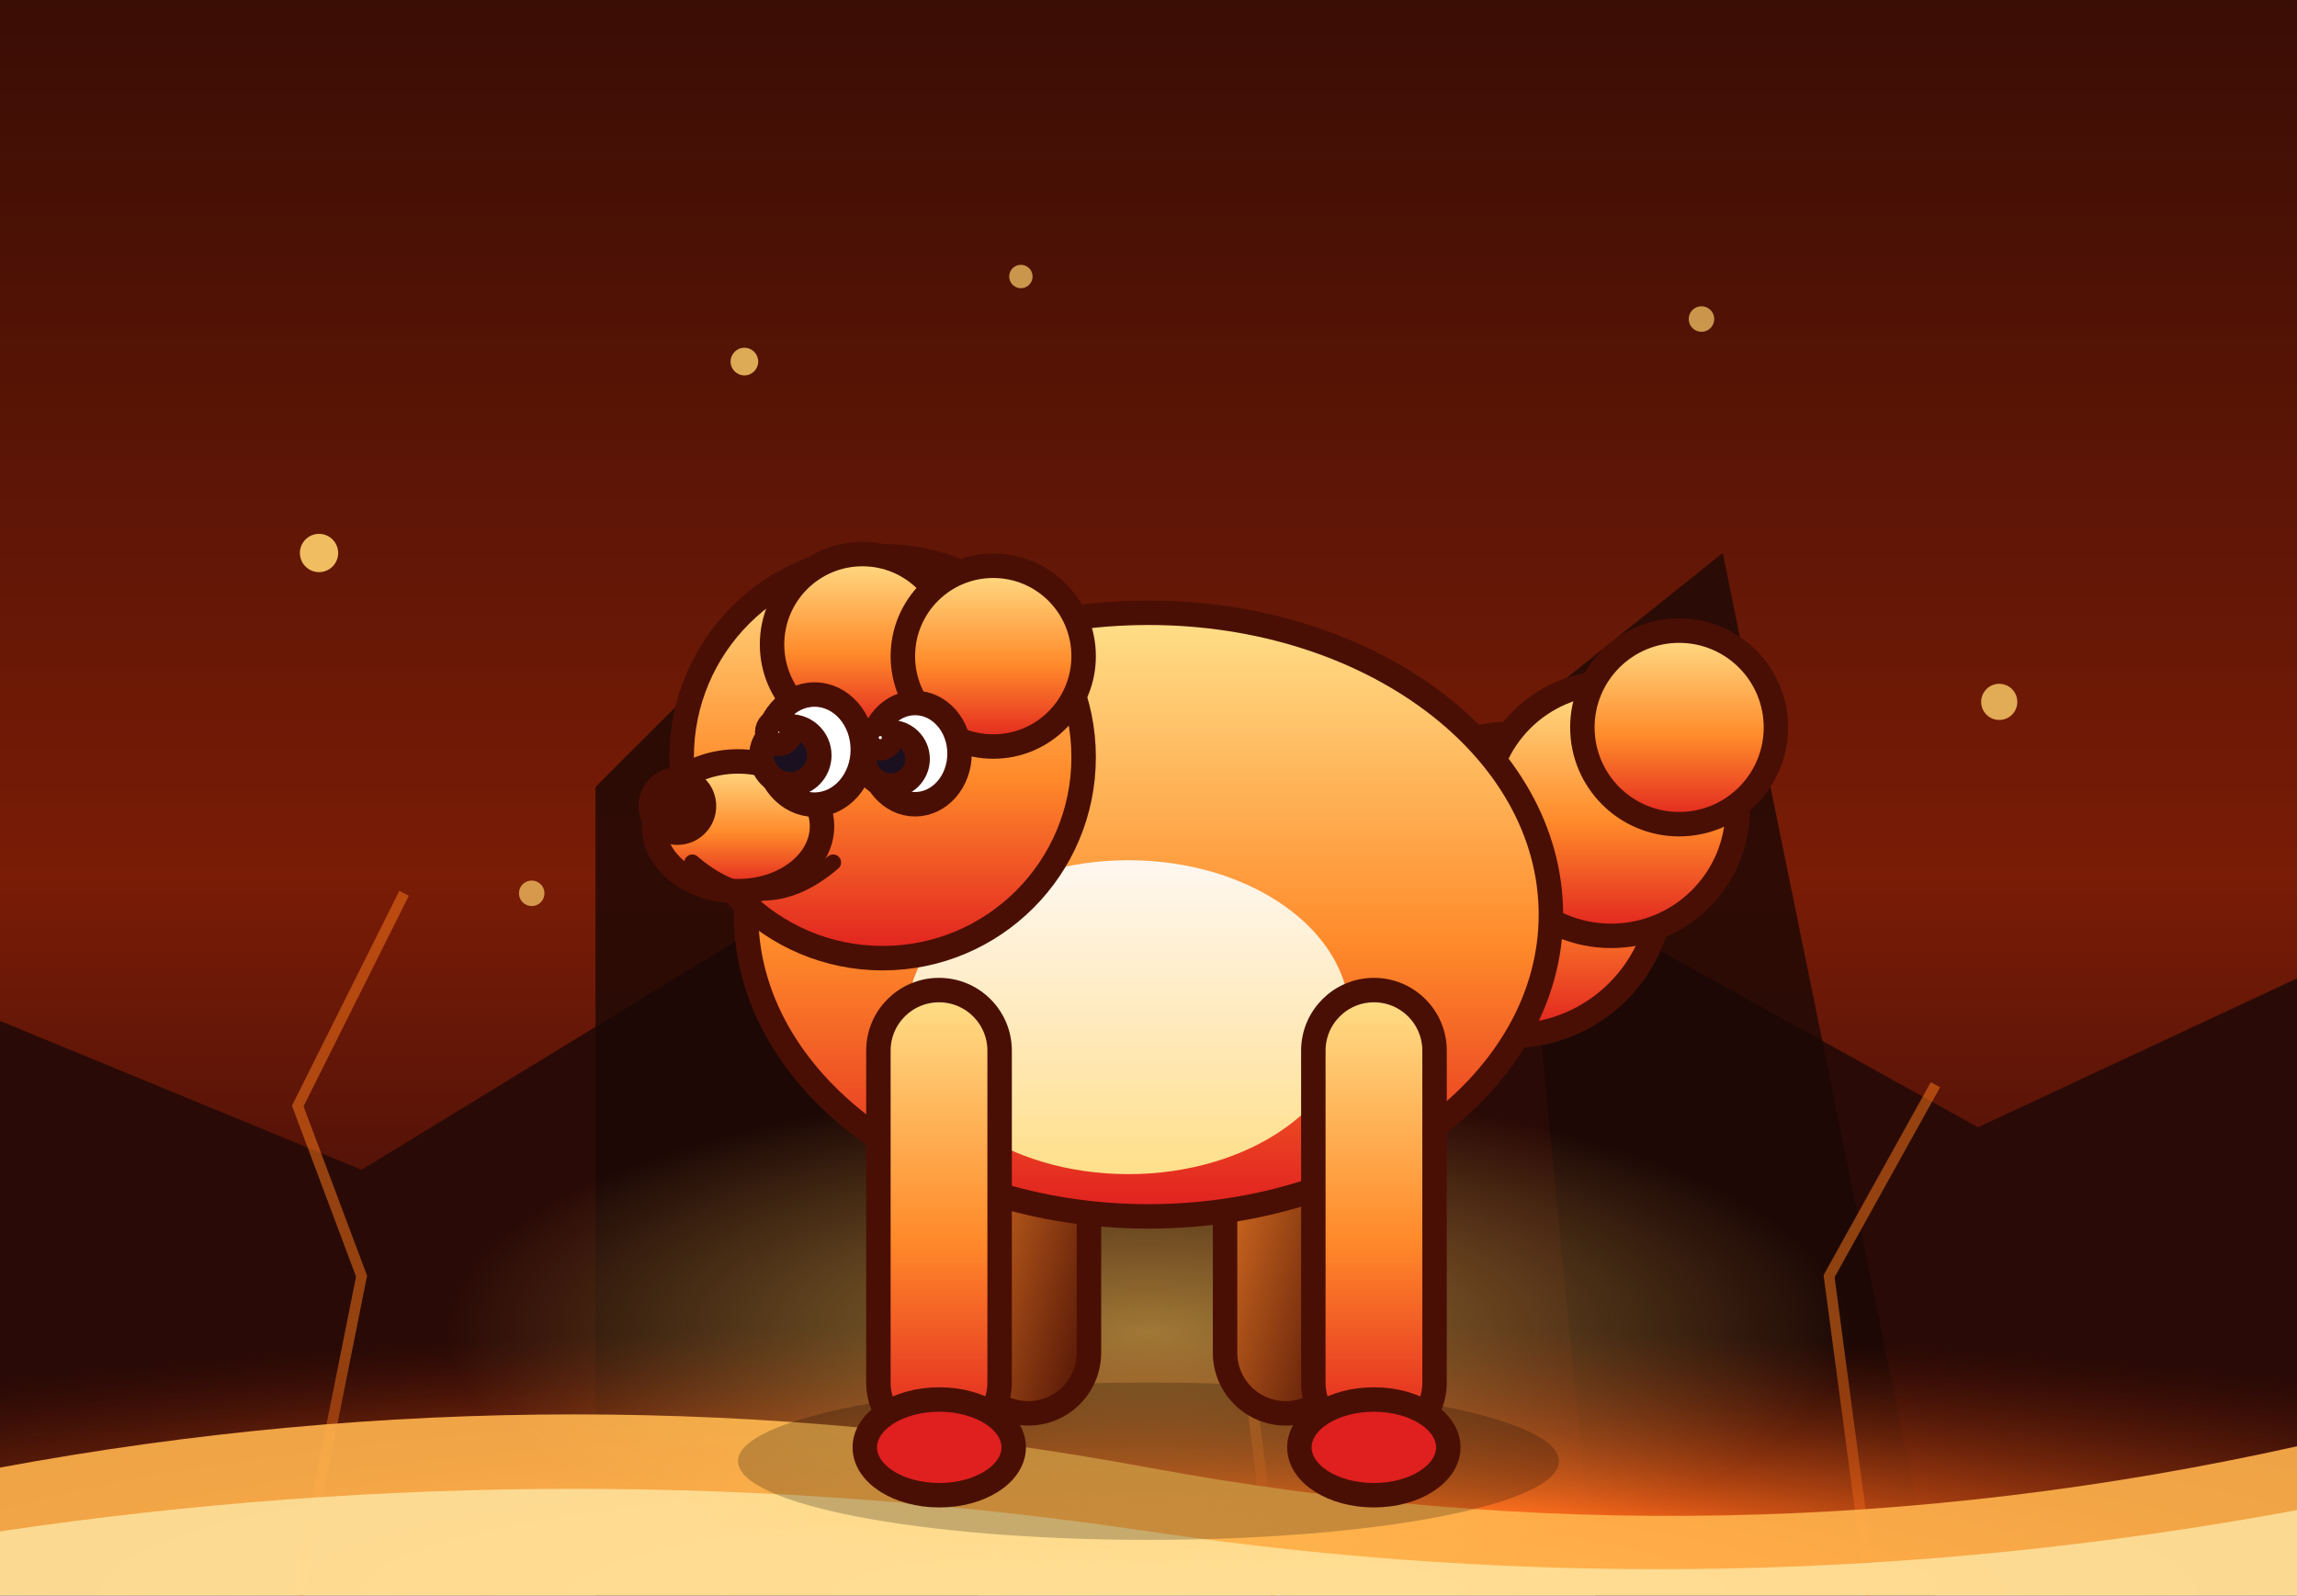
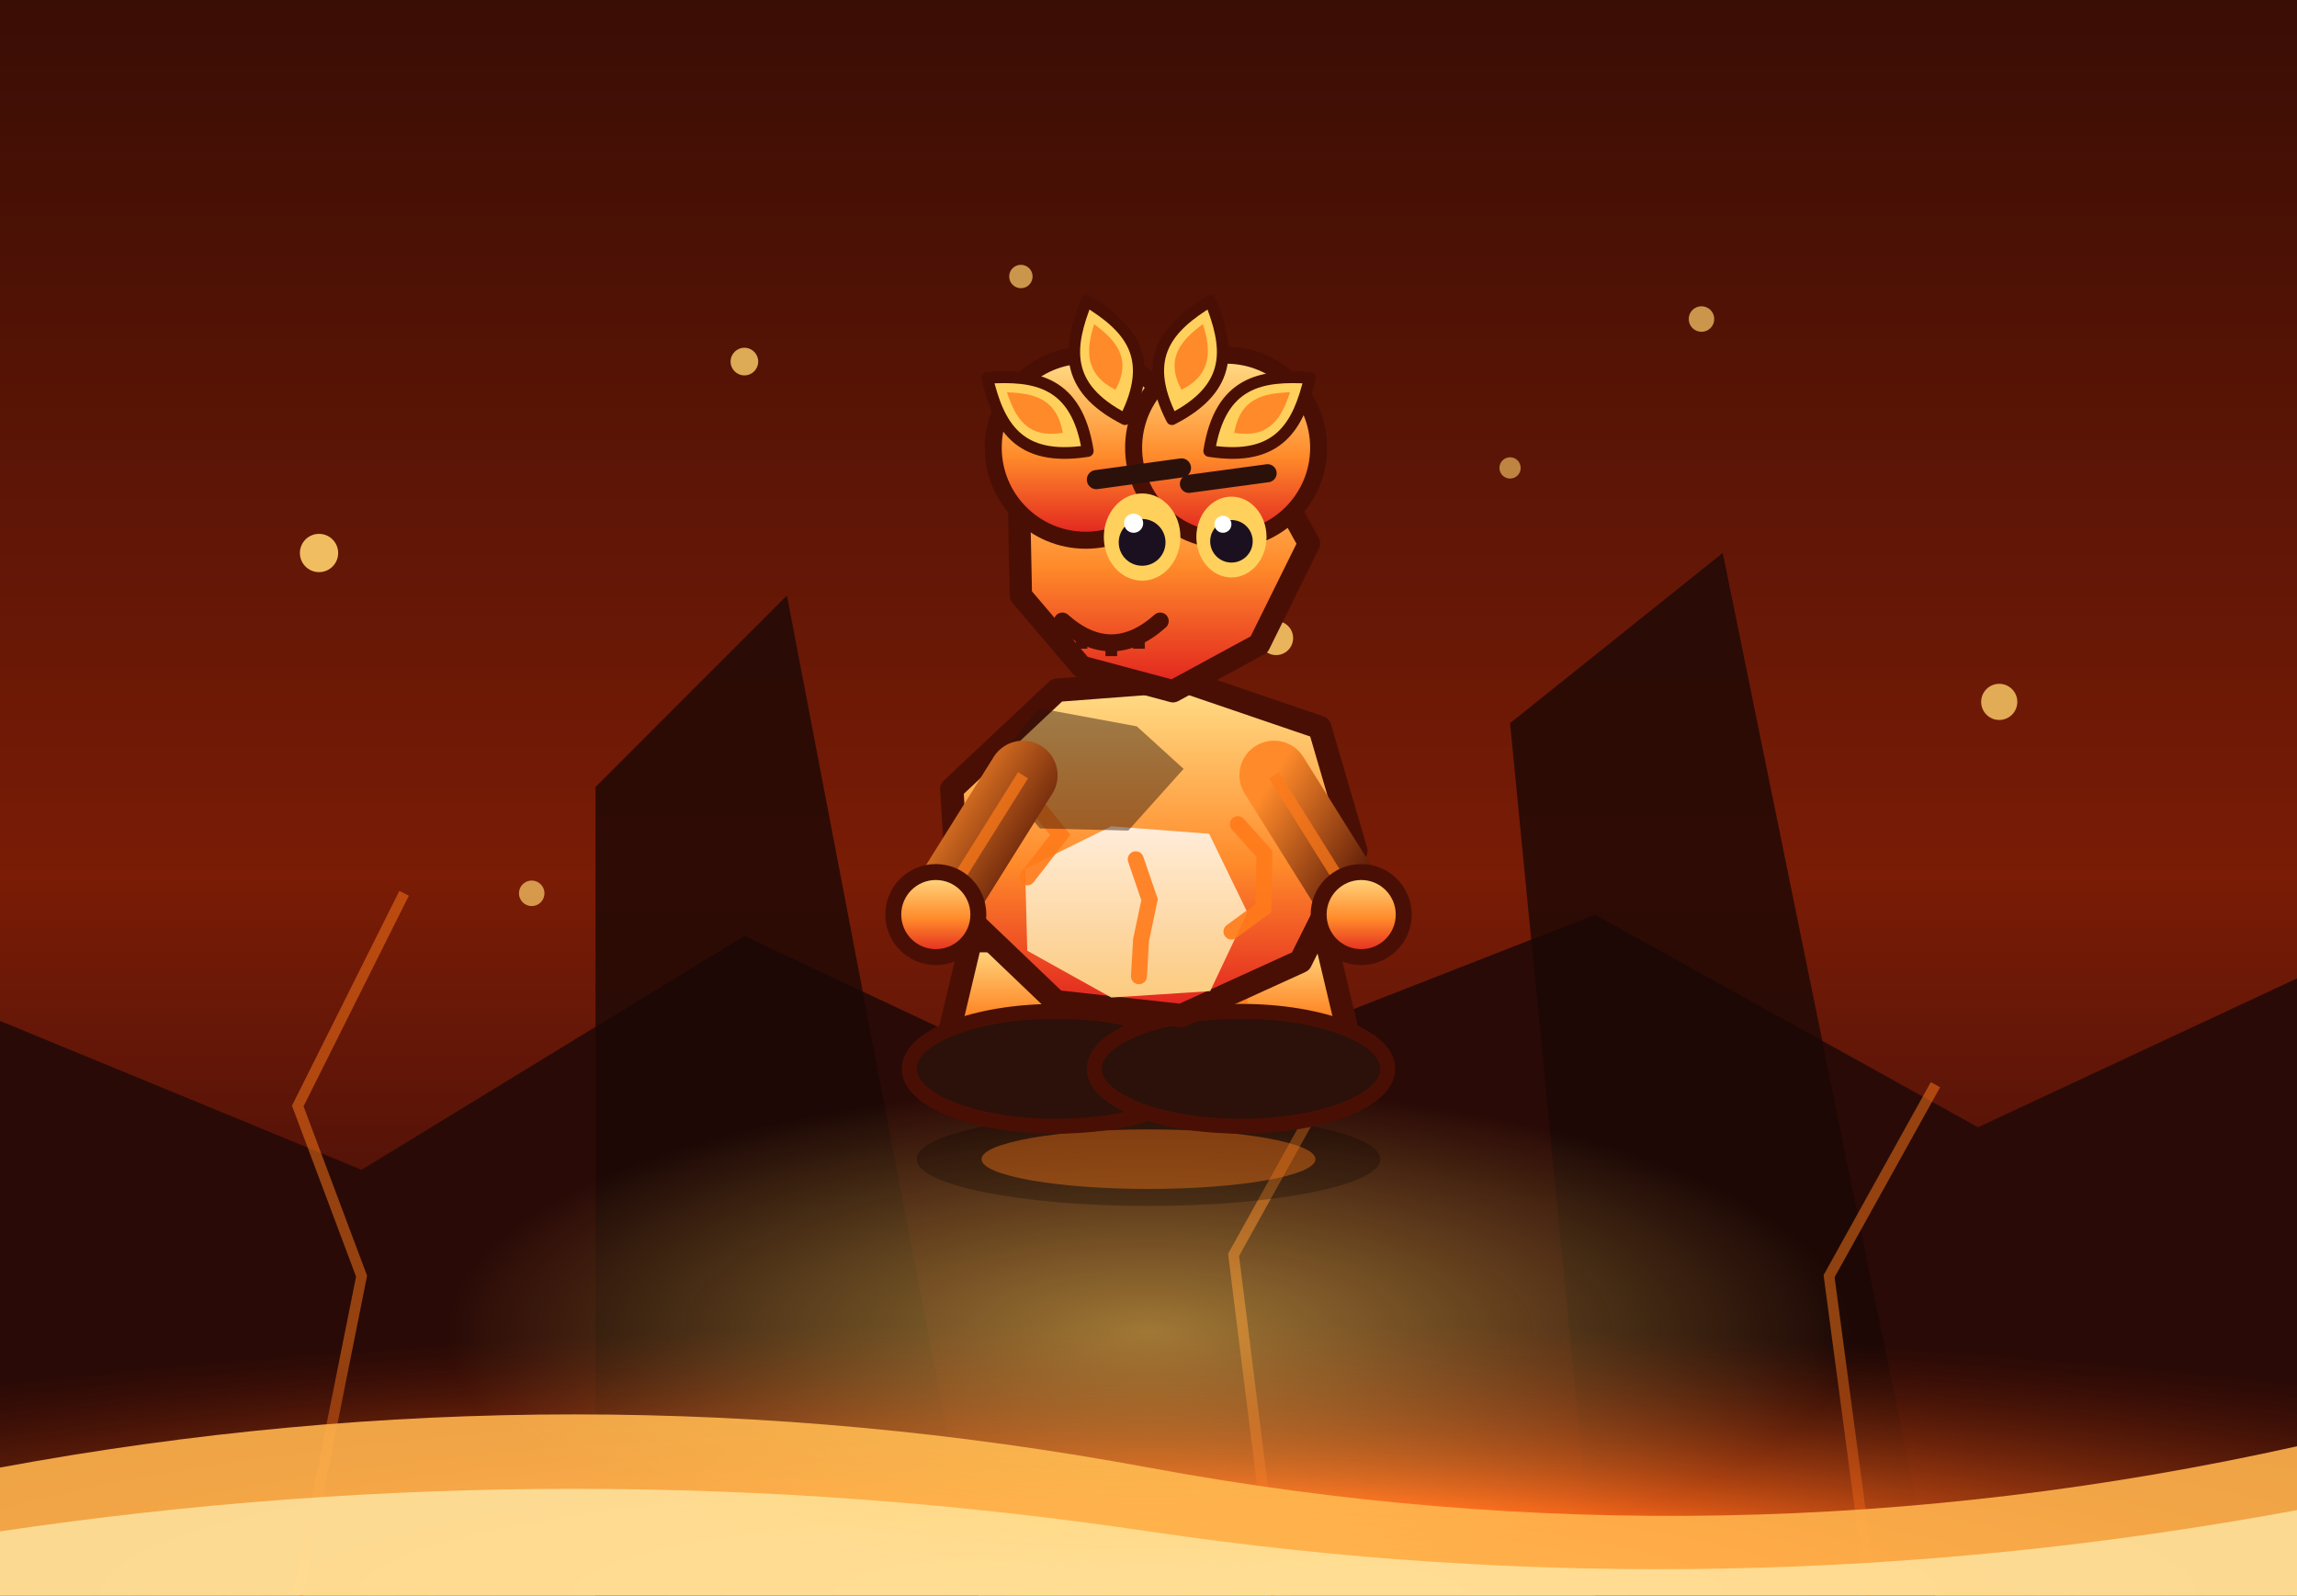
<svg xmlns="http://www.w3.org/2000/svg" viewBox="0 0 216 150">
  <defs>
    <linearGradient id="bodyS1_023" x1="0" y1="0" x2="0" y2="1">
      <stop offset="0%" stop-color="#ffe08a" />
      <stop offset="55%" stop-color="#ff8a2a" />
      <stop offset="100%" stop-color="#e01f1f" />
    </linearGradient>
    <linearGradient id="body2S1_023" x1="0" y1="0" x2="1" y2="1">
      <stop offset="0%" stop-color="#ff8a2a" />
      <stop offset="100%" stop-color="#4a0f04" />
    </linearGradient>
    <linearGradient id="bellyS1_023" x1="0" y1="0" x2="0" y2="1">
      <stop offset="0%" stop-color="#ffffff" stop-opacity=".92" />
      <stop offset="100%" stop-color="#ffe08a" />
    </linearGradient>
+     <linearGradient id="voidS1_023" x1="0" y1="0" x2="0.3" y2="1">
+       <stop offset="0%" stop-color="#4c2a86" />
+       <stop offset="55%" stop-color="#2a1352" />
+       <stop offset="100%" stop-color="#100628" />
+     </linearGradient>
+     <linearGradient id="metalS1_023" x1="0" y1="0" x2="0" y2="1">
+       <stop offset="0%" stop-color="#c9d2e6" />
+       <stop offset="45%" stop-color="#7d879f" />
+       <stop offset="100%" stop-color="#333a4d" />
+     </linearGradient>
+     <linearGradient id="woodS1_023" x1="0" y1="0" x2="1" y2="1">
+       <stop offset="0%" stop-color="#9a6d3a" />
+       <stop offset="100%" stop-color="#4a3016" />
+     </linearGradient>
    <radialGradient id="stageS1_023" cx="50%" cy="62%" r="55%">
      <stop offset="0%" stop-color="#ffd15c" stop-opacity=".55" />
      <stop offset="70%" stop-color="#ffd15c" stop-opacity="0" />
    </radialGradient>
    <radialGradient id="orbS1_023" cx="42%" cy="38%" r="65%">
      <stop offset="0%" stop-color="#ffffff" stop-opacity=".95" />
      <stop offset="45%" stop-color="#ffe08a" />
      <stop offset="100%" stop-color="#e01f1f" />
    </radialGradient>
+     <radialGradient id="haloS1_023" cx="50%" cy="50%" r="50%">
+       <stop offset="60%" stop-color="#ffd15c" stop-opacity="0" />
+       <stop offset="100%" stop-color="#ffd15c" stop-opacity=".5" />
+     </radialGradient>
+     <linearGradient id="rimS1_023" x1="0" y1="0" x2="1" y2="1">
+       <stop offset="0%" stop-color="#ff9bf5" />
+       <stop offset="100%" stop-color="#ffd15c" stop-opacity=".2" />
+     </linearGradient>
  </defs>
  <defs>
    <linearGradient id="skyS1_023" x1="0" y1="0" x2="0" y2="1">
      <stop offset="0%" stop-color="#3a0d05" />
      <stop offset="55%" stop-color="#7a1c06" />
      <stop offset="100%" stop-color="#20060a" />
    </linearGradient>
    <radialGradient id="lavaS1_023" cx="50%" cy="100%" r="80%">
      <stop offset="0%" stop-color="#ffd15c" />
      <stop offset="35%" stop-color="#ff6a1a" />
      <stop offset="100%" stop-color="#7a1c06" stop-opacity="0" />
    </radialGradient>
  </defs>
  <rect x="0" y="0" width="216" height="150" fill="url(#skyS1_023)" />
  <path d="M0,150 L0,96 L34,110 L70,88 L104,104 L150,86 L186,106 L216,92 L216,150 Z" fill="#2a0a06" />
  <path d="M56,150 L56,74 L74,56 L92,150 Z M150,150 L142,68 L162,52 L182,150 Z" fill="#1c0705" opacity=".8" />
  <g stroke="#ff7a1a" stroke-width="1" opacity=".5" fill="none">
    <path d="M28,150 L34,120 L28,104 L38,84" />
    <path d="M120,150 L116,118 L126,100" />
    <path d="M176,150 L172,120 L182,102" />
  </g>
  <rect x="0" y="118" width="216" height="32" fill="url(#lavaS1_023)" />
  <path d="M0,150 L0,138 Q54,128 108,138 T216,136 L216,150 Z" fill="#ffb24d" opacity=".9" />
  <path d="M0,150 L0,144 Q54,136 108,144 T216,142 L216,150 Z" fill="#fff0b0" opacity=".7" />
  <circle cx="30" cy="52" r="1.8" fill="#ffcf6a" opacity="0.9" />
  <circle cx="70" cy="34" r="1.3" fill="#ffcf6a" opacity="0.8" />
  <circle cx="120" cy="60" r="1.6" fill="#ffcf6a" opacity="0.85" />
  <circle cx="160" cy="30" r="1.2" fill="#ffcf6a" opacity="0.7" />
  <circle cx="188" cy="66" r="1.7" fill="#ffcf6a" opacity="0.8" />
  <circle cx="50" cy="84" r="1.2" fill="#ffcf6a" opacity="0.7" />
  <circle cx="96" cy="26" r="1.1" fill="#ffcf6a" opacity="0.7" />
+   <circle cx="142" cy="44" r="1.0" fill="#ffcf6a" opacity="0.6" />
  <ellipse cx="108" cy="118" rx="86" ry="30" fill="url(#stageS1_023)" />
-   <ellipse cx="108" cy="137.4" rx="38.6" ry="7.4" fill="#000" opacity=".22" />
-   <g stroke="#4a0f04" stroke-width="2.3" stroke-linejoin="round" stroke-linecap="round">
-     <rect x="91.0" y="91.7" width="11.4" height="41.2" rx="5.7" fill="url(#body2S1_023)" />
-     <rect x="115.2" y="91.7" width="11.4" height="41.2" rx="5.7" fill="url(#body2S1_023)" />
-     <circle cx="142.1" cy="83.2" r="14.2" fill="url(#bodyS1_023)" />
-     <circle cx="151.5" cy="76.1" r="11.9" fill="url(#bodyS1_023)" />
-     <circle cx="157.9" cy="68.4" r="9.1" fill="url(#bodyS1_023)" />
-     <ellipse cx="108" cy="86" rx="37.84" ry="28.38" fill="url(#bodyS1_023)" />
-     <ellipse cx="106.108" cy="95.649" rx="20.812" ry="14.758" fill="url(#bellyS1_023)" stroke="none" />
-     <rect x="82.6" y="93.1" width="11.4" height="42.6" rx="5.7" fill="url(#bodyS1_023)" />
-     <ellipse cx="88.323" cy="136.1" rx="7.0" ry="4.5" fill="#e01f1f" />
-     <rect x="123.5" y="93.1" width="11.4" height="42.6" rx="5.7" fill="url(#bodyS1_023)" />
-     <ellipse cx="129.19" cy="136.1" rx="7.0" ry="4.5" fill="#e01f1f" />
-     <circle cx="83.0" cy="71.2" r="18.9" fill="url(#bodyS1_023)" />
-     <circle cx="81.1" cy="60.6" r="8.5" fill="url(#bodyS1_023)" />
-     <circle cx="93.4" cy="61.7" r="8.5" fill="url(#bodyS1_023)" />
-     <ellipse cx="69.4" cy="77.7" rx="7.9" ry="6.1" fill="url(#bodyS1_023)" />
-     <circle cx="63.7" cy="75.8" r="2.5" fill="#4a0f04" />
-     <ellipse cx="76.593" cy="70.486" rx="4.541" ry="5.177" fill="#ffffff" />
-     <circle cx="74.322" cy="71.03" r="2.724" fill="#1a1020" />
-     <circle cx="73.233" cy="68.851" r="1.09" fill="#fff" />
-     <ellipse cx="86.053" cy="70.864" rx="4.178" ry="4.762" fill="#ffffff" />
-     <circle cx="83.782" cy="71.365" r="2.507" fill="#1a1020" />
-     <circle cx="82.78" cy="69.36" r="1.003" fill="#fff" />
-     <path d="M65.1,81.1 q6.622,5.676 13.244,0" fill="none" stroke="#4a0f04" stroke-width="1.5" />
+   <ellipse cx="108.0" cy="109.0" rx="21.8" ry="4.4" fill="#000" opacity=".26" />
+   <ellipse cx="108.0" cy="109.0" rx="15.7" ry="2.8" fill="#ff7a1a" opacity=".4" />
+   <path d="M91.3,88.5 L107.3,88.5 L109.2,96.9 L111.7,100.5 L86.8,100.5 L89.3,96.9 Z" fill="url(#bodyS1_023)" stroke="#4a0f04" stroke-width="2.1" stroke-linejoin="round" />
+   <line x1="99.3" y1="91.5" x2="99.3" y2="98.1" stroke="#ff7a1a" stroke-width="1.2" opacity=".8" />
+   <ellipse cx="99.3" cy="100.5" rx="13.8" ry="5.4" fill="#2b1109" stroke="#4a0f04" stroke-width="1.4" />
+   <path d="M108.7,88.5 L124.7,88.5 L126.7,96.9 L129.2,100.5 L104.3,100.5 L106.8,96.9 Z" fill="url(#bodyS1_023)" stroke="#4a0f04" stroke-width="2.1" stroke-linejoin="round" />
+   <line x1="116.7" y1="91.5" x2="116.7" y2="98.1" stroke="#ff7a1a" stroke-width="1.2" opacity=".8" />
+   <ellipse cx="116.7" cy="100.5" rx="13.8" ry="5.4" fill="#2b1109" stroke="#4a0f04" stroke-width="1.4" />
+   <path d="M127.5,80.0 L122.3,90.4 L111.1,95.5 L99.3,94.2 L90.2,85.5 L89.5,74.2 L99.4,64.9 L111.2,64.0 L124.1,68.4 Z" fill="url(#bodyS1_023)" stroke="#4a0f04" stroke-width="2.2" stroke-linejoin="round" />
+   <path d="M117.3,85.8 L113.8,93.2 L104.5,93.8 L96.6,89.4 L96.4,81.7 L104.5,77.7 L113.7,78.4 Z" fill="url(#bellyS1_023)" opacity=".88" />
+   <path d="M98.4,73.0 L97.1,75.3 L99.7,78.5 L96.6,82.5" fill="none" stroke="#ff7a1a" stroke-width="1.5" stroke-linecap="round" opacity=".9" />
+   <path d="M106.8,80.8 L108.1,84.6 L107.3,88.4 L107.1,91.8" fill="none" stroke="#ff7a1a" stroke-width="1.5" stroke-linecap="round" opacity=".9" />
+   <path d="M116.4,77.5 L118.9,80.3 L118.8,85.4 L115.8,87.6" fill="none" stroke="#ff7a1a" stroke-width="1.5" stroke-linecap="round" opacity=".9" />
+   <path d="M111.3,72.3 L106.1,78.1 L97.8,77.9 L93.0,72.3 L97.7,66.6 L106.9,68.3 Z" fill="#2b1109" opacity=".45" />
+   <path d="M96.2,72.9 L88.0,86.0" stroke="url(#body2S1_023)" stroke-width="6.5" stroke-linecap="round" />
+   <path d="M96.2,72.9 L88.0,86.0" stroke="#ff7a1a" stroke-width="1.1" opacity=".7" />
+   <path d="M119.8,72.9 L128.0,86.0" stroke="url(#body2S1_023)" stroke-width="6.5" stroke-linecap="round" />
+   <path d="M119.8,72.9 L128.0,86.0" stroke="#ff7a1a" stroke-width="1.1" opacity=".7" />
+   <circle cx="88.0" cy="86.0" r="4.0" fill="url(#bodyS1_023)" stroke="#4a0f04" stroke-width="1.5" />
+   <circle cx="128.0" cy="86.0" r="4.0" fill="url(#bodyS1_023)" stroke="#4a0f04" stroke-width="1.5" />
+   <path d="M123.1,51.1 L118.4,60.6 L110.3,65.0 L101.7,62.7 L96.0,56.0 L95.8,46.2 L101.7,40.1 L110.6,39.0 L118.1,42.1 Z" fill="url(#bodyS1_023)" stroke="#4a0f04" stroke-width="2.1" stroke-linejoin="round" />
+   <path d="M94.7,46.6 L115.0,39.1 L121.7,47.5 Z" fill="#2b1109" opacity=".55" />
+   <circle cx="102.1" cy="42.1" r="8.7" fill="url(#bodyS1_023)" stroke="#4a0f04" stroke-width="1.6" />
+   <circle cx="115.3" cy="42.1" r="8.7" fill="url(#bodyS1_023)" stroke="#4a0f04" stroke-width="1.6" />
+   <g transform="rotate(-54 97.6 39.0)" stroke="#4a0f04" stroke-width="1.1" stroke-linejoin="round">
+     <path d="M97.6,44.8 C92.9,40.1 94.6,36.6 97.6,33.1 C100.5,36.6 102.3,40.1 97.6,44.8 Z" fill="#ffd15c" />
+     <path d="M97.6,41.9 C95.2,39.5 96.1,37.5 97.6,35.4 C99.0,37.5 99.9,39.5 97.6,41.9 Z" fill="#ff8a2a" stroke="none" />
  </g>
+   <g transform="rotate(-18 104.0 33.9)" stroke="#4a0f04" stroke-width="1.1" stroke-linejoin="round">
+     <path d="M104.0,39.7 C99.3,35.0 101.1,31.5 104.0,28.0 C107.0,31.5 108.7,35.0 104.0,39.7 Z" fill="#ffd15c" />
+     <path d="M104.0,36.8 C101.7,34.5 102.5,32.4 104.0,30.3 C105.5,32.4 106.4,34.5 104.0,36.8 Z" fill="#ff8a2a" stroke="none" />
+   </g>
+   <g transform="rotate(18 112.0 33.9)" stroke="#4a0f04" stroke-width="1.1" stroke-linejoin="round">
+     <path d="M112.0,39.7 C107.3,35.0 109.0,31.5 112.0,28.0 C114.9,31.5 116.7,35.0 112.0,39.7 Z" fill="#ffd15c" />
+     <path d="M112.0,36.8 C109.6,34.5 110.5,32.4 112.0,30.3 C113.5,32.4 114.3,34.5 112.0,36.8 Z" fill="#ff8a2a" stroke="none" />
+   </g>
+   <g transform="rotate(54 118.4 39.0)" stroke="#4a0f04" stroke-width="1.1" stroke-linejoin="round">
+     <path d="M118.4,44.8 C113.7,40.1 115.5,36.6 118.4,33.1 C121.4,36.6 123.1,40.1 118.4,44.8 Z" fill="#ffd15c" />
+     <path d="M118.4,41.9 C116.1,39.5 117.0,37.5 118.4,35.4 C119.9,37.5 120.8,39.5 118.4,41.9 Z" fill="#ff8a2a" stroke="none" />
+   </g>
+   <ellipse cx="107.4" cy="50.5" rx="3.6" ry="4.1" fill="#ffd15c" />
+   <circle cx="107.4" cy="51.0" r="2.2" fill="#1a1020" />
+   <circle cx="106.6" cy="49.2" r="0.9" fill="#fff" />
+   <path d="M103.1,45.1 l8.0,-1.1" stroke="#2b1109" stroke-width="1.8" stroke-linecap="round" />
+   <ellipse cx="115.8" cy="50.5" rx="3.3" ry="3.8" fill="#ffd15c" />
+   <circle cx="115.8" cy="50.9" r="2.0" fill="#1a1020" />
+   <circle cx="115.0" cy="49.3" r="0.8" fill="#fff" />
+   <path d="M111.8,45.5 l7.4,-1.0" stroke="#2b1109" stroke-width="1.7" stroke-linecap="round" />
+   <path d="M99.9,58.4 q4.6,4.1 9.2,0" fill="none" stroke="#4a0f04" stroke-width="1.6" stroke-linecap="round" />
+   <path d="M101.7,59.5 l0,1.5 M104.5,60.2 l0,1.5 M107.1,59.7 l0,1.3" stroke="#4a0f04" stroke-width="1.1" />
</svg>
